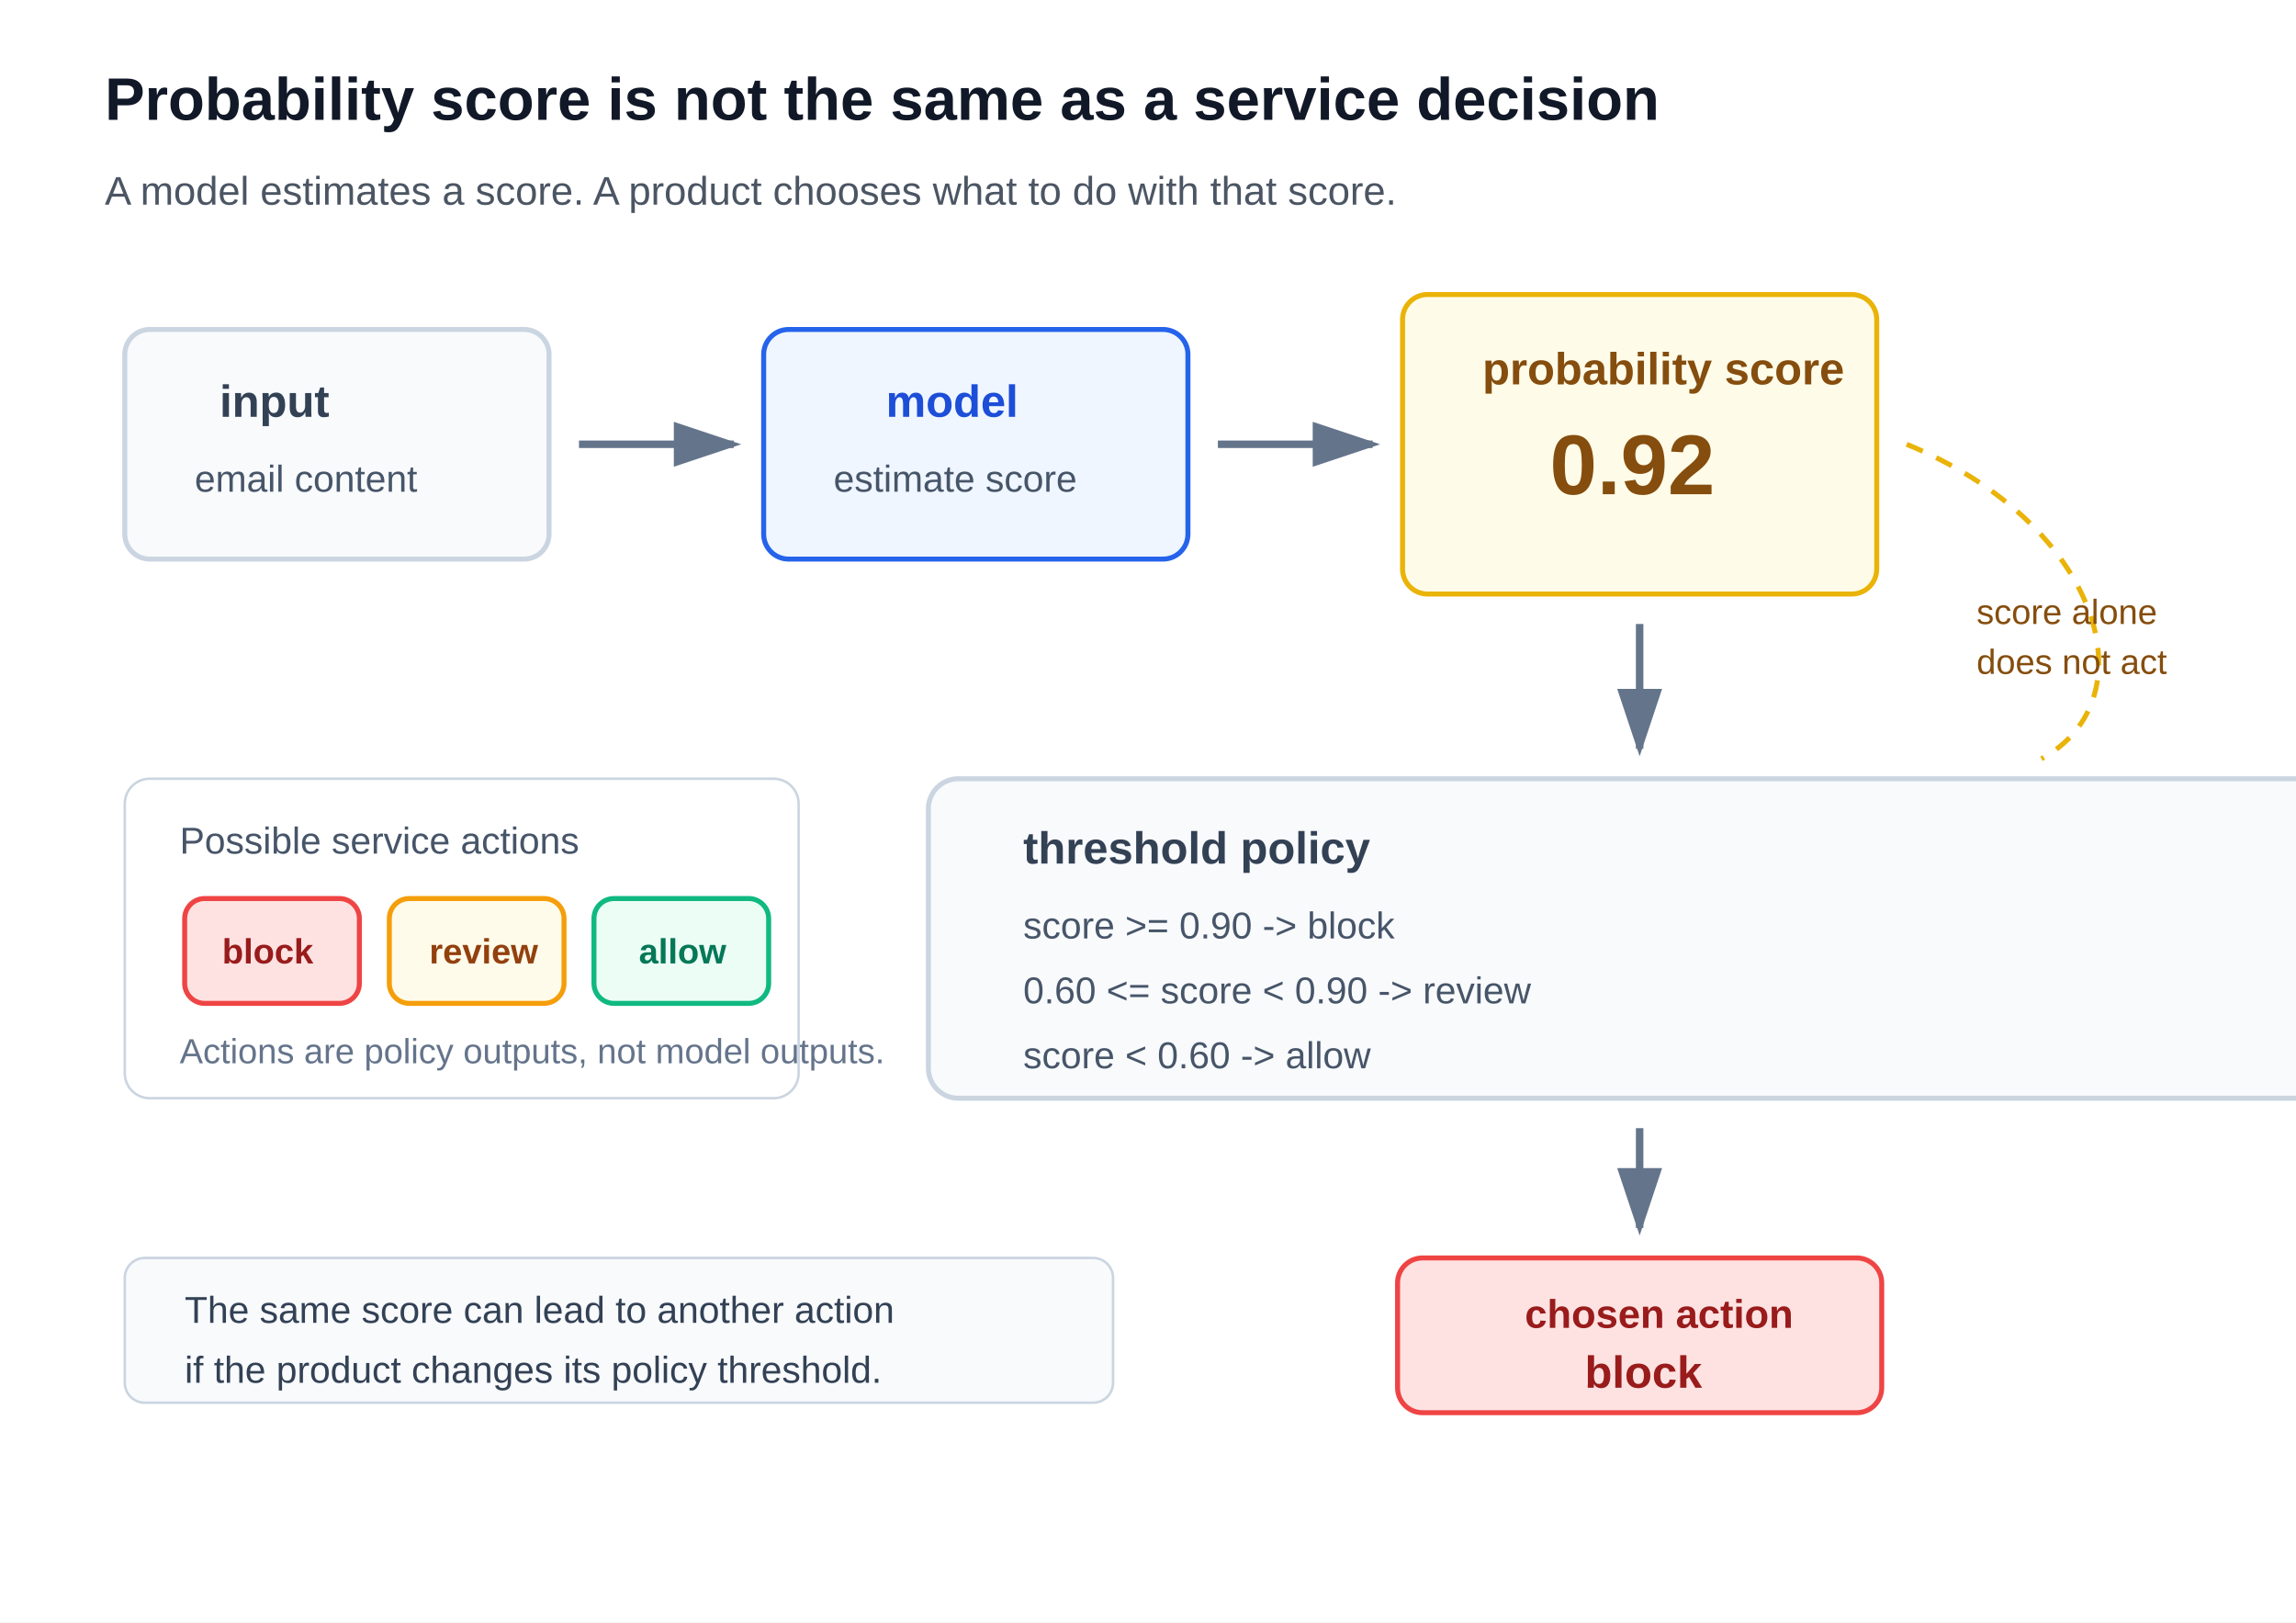
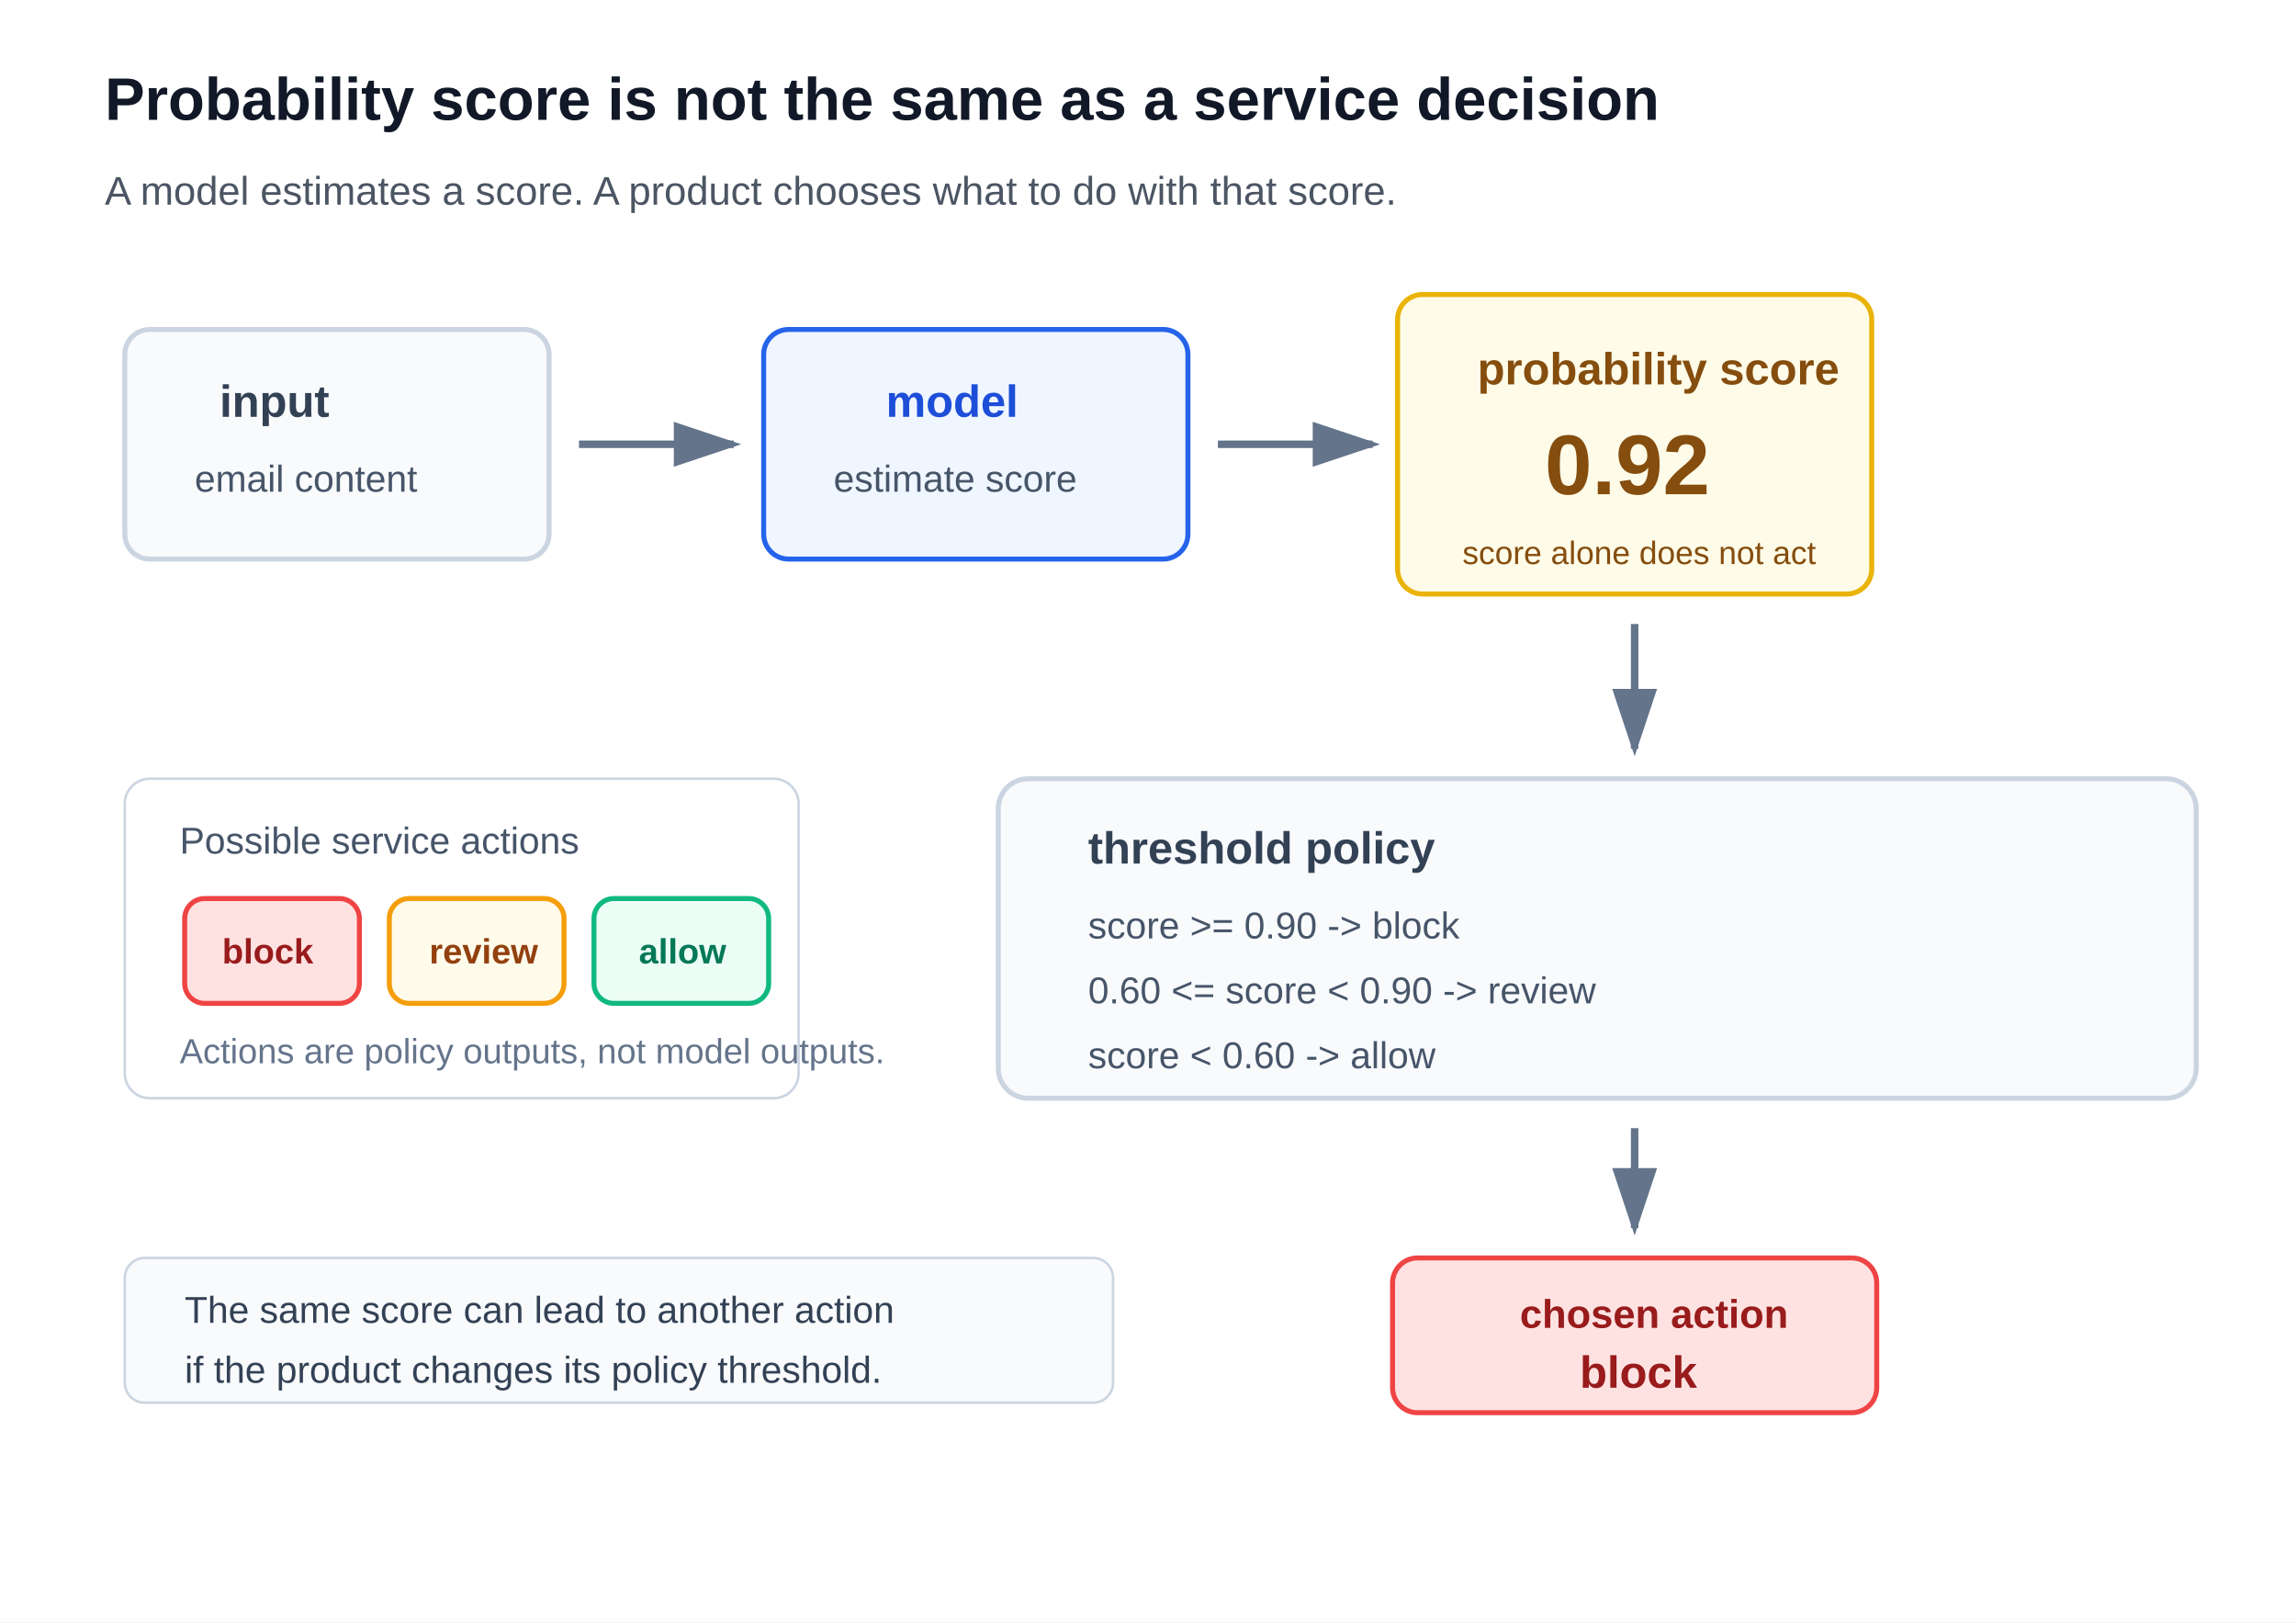
<svg xmlns="http://www.w3.org/2000/svg" viewBox="0 0 920 650" role="img" aria-labelledby="title desc">
  <rect width="920" height="650" fill="#ffffff" />
  <text x="42" y="48" font-family="Arial, sans-serif" font-size="24" font-weight="700" fill="#111827">Probability score is not the same as a service decision</text>
  <text x="42" y="82" font-family="Arial, sans-serif" font-size="16" fill="#4b5563">A model estimates a score. A product chooses what to do with that score.</text>
  <g font-family="Arial, sans-serif">
    <rect x="50" y="132" width="170" height="92" rx="10" fill="#f8fafc" stroke="#cbd5e1" stroke-width="2" />
    <text x="88" y="167" font-size="18" font-weight="700" fill="#334155">input</text>
    <text x="78" y="197" font-size="15" fill="#475569">email content</text>
    <path d="M232 178 L294 178" stroke="#64748b" stroke-width="3" marker-end="url(#arrow-gray)" />
    <rect x="306" y="132" width="170" height="92" rx="10" fill="#eff6ff" stroke="#2563eb" stroke-width="2" />
    <text x="355" y="167" font-size="18" font-weight="700" fill="#1d4ed8">model</text>
    <text x="334" y="197" font-size="15" fill="#475569">estimate score</text>
    <path d="M488 178 L550 178" stroke="#64748b" stroke-width="3" marker-end="url(#arrow-gray)" />
-     <rect x="562" y="118" width="190" height="120" rx="10" fill="#fefce8" stroke="#eab308" stroke-width="2" />
-     <text x="594" y="154" font-size="18" font-weight="700" fill="#854d0e">probability score</text>
-     <text x="621" y="198" font-size="34" font-weight="700" fill="#854d0e">0.92</text>
-     <path d="M657 250 L657 300" stroke="#64748b" stroke-width="3" marker-end="url(#arrow-gray)" />
-     <rect x="372" y="312" width="570" height="128" rx="12" fill="#f8fafc" stroke="#cbd5e1" stroke-width="2" />
-     <text x="410" y="346" font-size="18" font-weight="700" fill="#334155">threshold policy</text>
-     <text x="410" y="376" font-size="15" fill="#475569">score &gt;= 0.90  -&gt; block</text>
-     <text x="410" y="402" font-size="15" fill="#475569">0.60 &lt;= score &lt; 0.90  -&gt; review</text>
-     <text x="410" y="428" font-size="15" fill="#475569">score &lt; 0.60  -&gt; allow</text>
-     <path d="M657 452 L657 492" stroke="#64748b" stroke-width="3" marker-end="url(#arrow-gray)" />
-     <rect x="560" y="504" width="194" height="62" rx="10" fill="#fee2e2" stroke="#ef4444" stroke-width="2" />
-     <text x="611" y="532" font-size="16" font-weight="700" fill="#991b1b">chosen action</text>
-     <text x="635" y="556" font-size="18" font-weight="700" fill="#991b1b">block</text>
-     <path d="M764 178 C842 210, 862 280, 818 304" fill="none" stroke="#eab308" stroke-width="2" stroke-dasharray="7 6" />
-     <text x="792" y="250" font-size="14" fill="#854d0e">score alone</text>
-     <text x="792" y="270" font-size="14" fill="#854d0e">does not act</text>
+     <rect x="560" y="118" width="190" height="120" rx="10" fill="#fefce8" stroke="#eab308" stroke-width="2" />
+     <text x="592" y="154" font-size="18" font-weight="700" fill="#854d0e">probability score</text>
+     <text x="619" y="198" font-size="34" font-weight="700" fill="#854d0e">0.92</text>
+     <text x="586" y="226" font-size="13" fill="#854d0e">score alone does not act</text>
+     <path d="M655 250 L655 300" stroke="#64748b" stroke-width="3" marker-end="url(#arrow-gray)" />
+     <rect x="400" y="312" width="480" height="128" rx="12" fill="#f8fafc" stroke="#cbd5e1" stroke-width="2" />
+     <text x="436" y="346" font-size="18" font-weight="700" fill="#334155">threshold policy</text>
+     <text x="436" y="376" font-size="15" fill="#475569">score &gt;= 0.90  -&gt; block</text>
+     <text x="436" y="402" font-size="15" fill="#475569">0.60 &lt;= score &lt; 0.90  -&gt; review</text>
+     <text x="436" y="428" font-size="15" fill="#475569">score &lt; 0.60  -&gt; allow</text>
+     <path d="M655 452 L655 492" stroke="#64748b" stroke-width="3" marker-end="url(#arrow-gray)" />
+     <rect x="558" y="504" width="194" height="62" rx="10" fill="#fee2e2" stroke="#ef4444" stroke-width="2" />
+     <text x="609" y="532" font-size="16" font-weight="700" fill="#991b1b">chosen action</text>
+     <text x="633" y="556" font-size="18" font-weight="700" fill="#991b1b">block</text>
    <rect x="50" y="312" width="270" height="128" rx="10" fill="#ffffff" stroke="#cbd5e1" />
    <text x="72" y="342" font-size="15" fill="#475569">Possible service actions</text>
    <rect x="74" y="360" width="70" height="42" rx="8" fill="#fee2e2" stroke="#ef4444" stroke-width="2" />
    <text x="89" y="386" font-size="14" font-weight="700" fill="#991b1b">block</text>
    <rect x="156" y="360" width="70" height="42" rx="8" fill="#fffbeb" stroke="#f59e0b" stroke-width="2" />
    <text x="172" y="386" font-size="14" font-weight="700" fill="#92400e">review</text>
    <rect x="238" y="360" width="70" height="42" rx="8" fill="#ecfdf5" stroke="#10b981" stroke-width="2" />
    <text x="256" y="386" font-size="14" font-weight="700" fill="#047857">allow</text>
    <text x="72" y="426" font-size="14" fill="#64748b">Actions are policy outputs, not model outputs.</text>
    <rect x="50" y="504" width="396" height="58" rx="8" fill="#f8fafc" stroke="#cbd5e1" />
    <text x="74" y="530" font-size="15" fill="#334155">The same score can lead to another action</text>
    <text x="74" y="554" font-size="15" fill="#334155">if the product changes its policy threshold.</text>
  </g>
  <defs>
    <marker id="arrow-gray" markerWidth="10" markerHeight="10" refX="8" refY="3" orient="auto" markerUnits="strokeWidth">
      <path d="M0,0 L0,6 L9,3 z" fill="#64748b" />
    </marker>
  </defs>
</svg>
